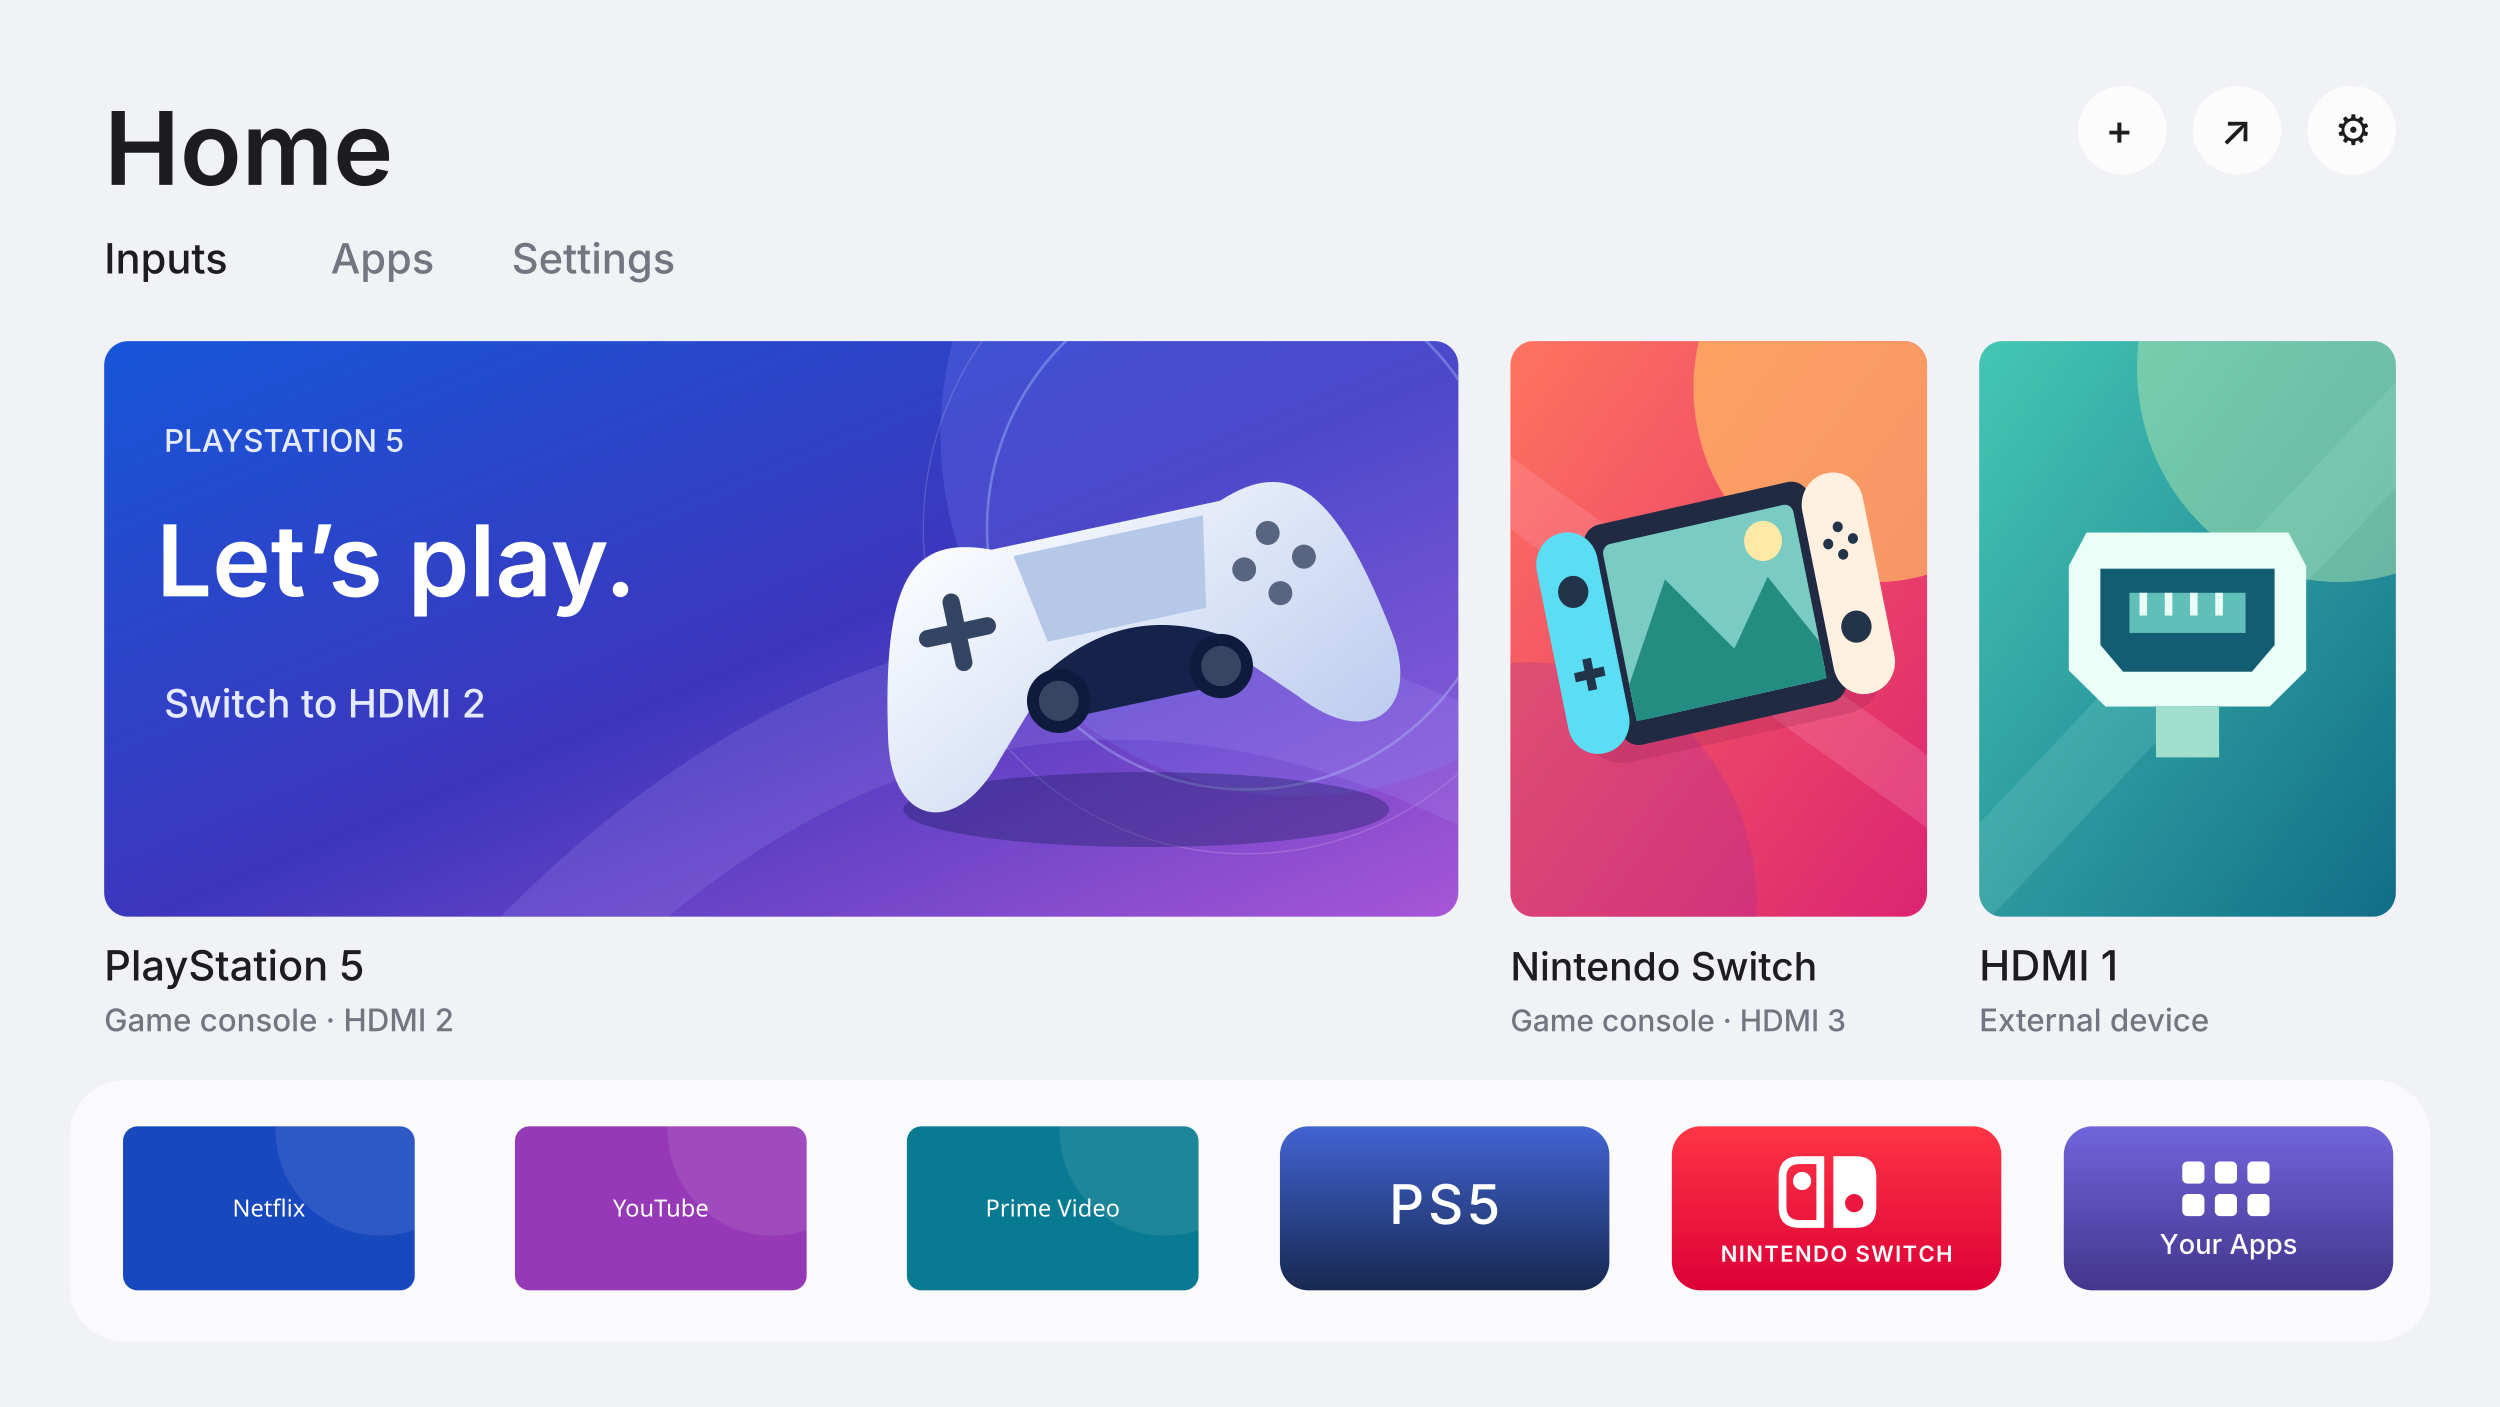
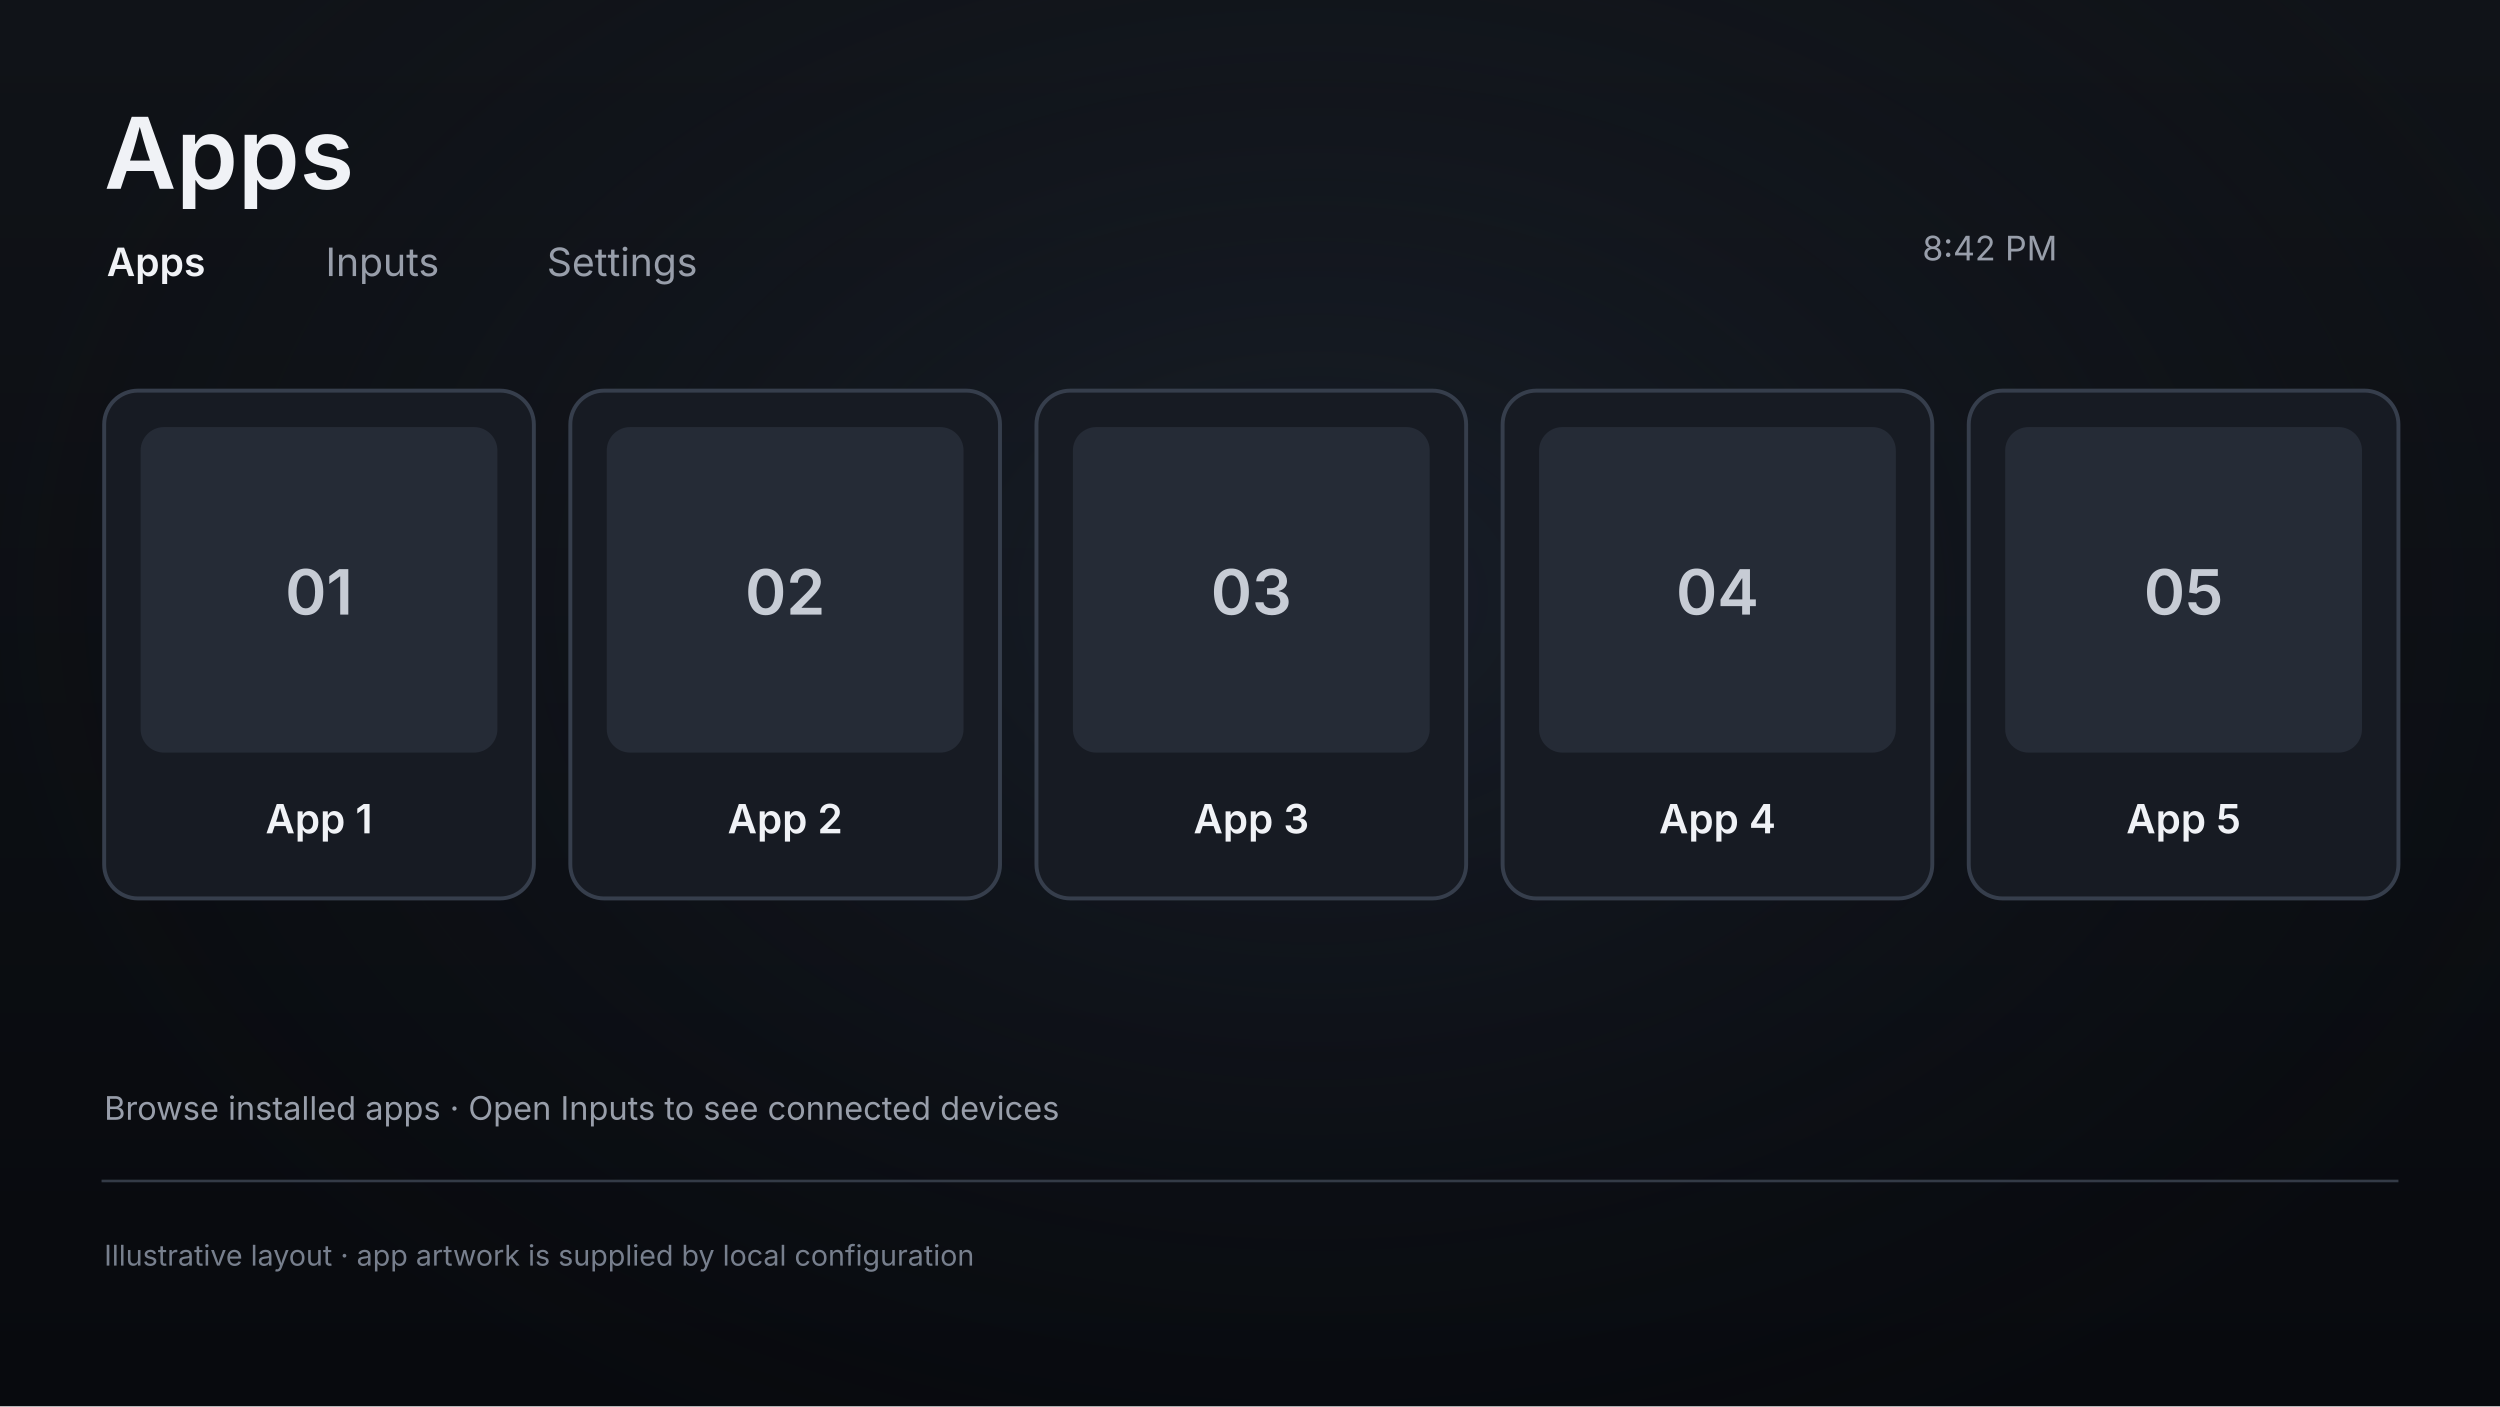
- <svg xmlns="http://www.w3.org/2000/svg" width="1920" height="1080" viewBox="0 0 1920 1080" role="img" aria-label="Quiet Home layout illustration with HDMI cards and a dock">
-   <rect width="1920" height="1080" fill="#f1f2f6" />
-   <text x="80" y="142" font-family="Inter,Arial,sans-serif" font-size="78" font-weight="600" fill="#1d1d20">Home</text>
-   <text x="80" y="210" font-family="Inter,Arial,sans-serif" font-size="32" font-weight="500" fill="#1d1d20">Inputs</text>
-   <text x="254" y="210" font-family="Inter,Arial,sans-serif" font-size="32" font-weight="500" fill="#737580">Apps</text>
-   <text x="393" y="210" font-family="Inter,Arial,sans-serif" font-size="32" font-weight="500" fill="#737580">Settings</text>
-   <circle cx="1630" cy="100" r="34" fill="#fff" opacity=".8" />
-   <text x="1617" y="111" font-family="Inter,Arial,sans-serif" font-size="32" font-weight="500" fill="#1d1d20">+</text>
-   <circle cx="1718" cy="100" r="34" fill="#fff" opacity=".8" />
-   <text x="1705" y="111" font-family="Inter,Arial,sans-serif" font-size="32" font-weight="500" fill="#1d1d20">↗</text>
-   <circle cx="1806" cy="100" r="34" fill="#fff" opacity=".8" />
-   <text x="1793" y="111" font-family="Inter,Arial,sans-serif" font-size="32" font-weight="500" fill="#1d1d20">⚙</text>
-   <svg x="80" y="262" width="1040" height="442" viewBox="0 0 1020 430" preserveAspectRatio="none">
-     <defs>
-       <linearGradient id="hero-bg" x1="0" y1="0" x2="1" y2="1">
-         <stop stop-color="#1656d9" />
-         <stop offset=".52" stop-color="#3d36bc" />
-         <stop offset="1" stop-color="#a856d6" />
-       </linearGradient>
-       <linearGradient id="hero-pad" y2="1">
-         <stop stop-color="#fff" />
-         <stop offset="1" stop-color="#bcccef" />
-       </linearGradient>
-       <clipPath id="hero-c">
-         <rect width="1020" height="430" rx="18" />
-       </clipPath>
-     </defs>
-     <g clip-path="url(#hero-c)">
-       <rect width="1020" height="430" fill="url(#hero-bg)" />
-       <circle cx="900" cy="70" r="270" fill="#7d80f8" opacity=".24" />
-       <circle cx="860" cy="140" r="195" fill="none" stroke="#b8d4ff" stroke-width="2" opacity=".35" />
-       <circle cx="860" cy="140" r="243" fill="none" stroke="#fff" opacity=".16" />
-       <path d="M300 490Q650 110 1080 345" fill="none" stroke="#ac9afb" stroke-width="85" opacity=".18" />
-       <ellipse cx="785" cy="350" rx="183" ry="28" fill="#10195a" opacity=".35" />
-       <g transform="translate(550 25) rotate(-12 220 190)">
-         <path d="M133 111C76 88 48 114 27 235C17 299 64 316 107 265L145 225H296L336 266C380 318 425 295 415 234C396 120 367 89 309 111Z" fill="url(#hero-pad)" />
-         <path d="M148 119H294L282 187H160Z" fill="#b5c8e8" />
-         <path d="M153 210Q222 170 290 210L298 246H145Z" fill="#152249" />
-         <circle cx="159" cy="232" r="24" fill="#0f1b3d" />
-         <circle cx="284" cy="232" r="24" fill="#0f1b3d" />
-         <circle cx="159" cy="232" r="15" fill="#384562" />
-         <circle cx="284" cy="232" r="15" fill="#384562" />
-         <path d="M95 143V189M72 166H118" stroke="#344563" stroke-width="13" stroke-linecap="round" />
-         <g fill="#586580">
-           <circle cx="339" cy="142" r="9" />
-           <circle cx="362" cy="165" r="9" />
-           <circle cx="339" cy="188" r="9" />
-           <circle cx="316" cy="165" r="9" />
-         </g>
-       </g>
+ <svg xmlns="http://www.w3.org/2000/svg" width="1920" height="1080" viewBox="0 0 1920 1080" role="img" aria-label="Quiet Home dark apps-first launcher illustration">
+   <defs>
+     <linearGradient id="bg" x2="0" y2="1">
+       <stop stop-color="#101318" />
+       <stop offset="1" stop-color="#080a0e" />
+     </linearGradient>
+     <radialGradient id="glow">
+       <stop stop-color="#273244" stop-opacity=".42" />
+       <stop offset="1" stop-color="#121720" stop-opacity="0" />
+     </radialGradient>
+   </defs>
+   <rect width="1920" height="1080" fill="url(#bg)" />
+   <ellipse cx="1010" cy="460" rx="1050" ry="730" fill="url(#glow)" />
+   <text x="80" y="145" font-family="Inter,Arial,sans-serif" font-size="76" font-weight="600" fill="#f0f2f6">Apps</text>
+   <text x="82" y="212" font-family="Inter,Arial,sans-serif" font-size="30" font-weight="600" fill="#f0f2f6">Apps</text>
+   <text x="250" y="212" font-family="Inter,Arial,sans-serif" font-size="30" fill="#989eaa">Inputs</text>
+   <text x="420" y="212" font-family="Inter,Arial,sans-serif" font-size="30" fill="#989eaa">Settings</text>
+   <text x="1580" y="200" font-family="Inter,Arial,sans-serif" font-size="26" text-anchor="end" fill="#989eaa">8:42 PM</text>
+   <g font-family="Inter,Arial,sans-serif" text-anchor="middle">
+     <g transform="translate(80 300)">
+       <rect width="330" height="390" rx="26" fill="#171b23" stroke="#363e4c" stroke-width="3" />
+       <rect x="28" y="28" width="274" height="250" rx="18" fill="#252b36" />
+       <text x="165" y="172" font-size="48" font-weight="600" fill="#c7ccd5">01</text>
+       <text x="165" y="340" font-size="31" font-weight="600" fill="#f0f2f6">App 1</text>
    </g>
-   </svg>
-   <text x="126" y="347" font-family="Inter,Arial,sans-serif" font-size="24" font-weight="500" fill="#e5eaff">PLAYSTATION 5</text>
-   <text x="120" y="458" font-family="Inter,Arial,sans-serif" font-size="76" font-weight="600" fill="#fff">Let’s play.</text>
-   <text x="126" y="551" font-family="Inter,Arial,sans-serif" font-size="30" font-weight="500" fill="#e5eaff">Switch to HDMI 2</text>
-   <svg x="1160" y="262" width="320" height="442" viewBox="0 0 330 430" preserveAspectRatio="none">
-     <defs>
-       <linearGradient id="switch-b" x2="1" y2="1">
-         <stop stop-color="#ff735e" />
-         <stop offset="1" stop-color="#dc2471" />
-       </linearGradient>
-       <clipPath id="switch-c">
-         <rect width="330" height="430" rx="18" />
-       </clipPath>
-     </defs>
-     <g clip-path="url(#switch-c)">
-       <rect width="330" height="430" fill="url(#switch-b)" />
-       <circle cx="290" cy="35" r="145" fill="#ffbc64" opacity=".7" />
-       <circle cx="15" cy="420" r="180" fill="#ab2d96" opacity=".3" />
-       <path d="M-20 100L350 350" stroke="#ffbad0" stroke-width="45" opacity=".18" />
-       <g transform="rotate(-12 165 215)">
-         <rect x="43" y="130" width="244" height="168" rx="33" fill="#9a204e" opacity=".25" />
-         <rect x="73" y="119" width="183" height="168" rx="15" fill="#202b43" />
-         <rect x="87" y="135" width="154" height="134" rx="7" fill="#7acbc3" />
-         <path d="M87 241L131 170L174 232L211 185L241 241V269H87Z" fill="#248d82" />
-         <circle cx="213" cy="158" r="15" fill="#ffe9a6" />
-         <rect x="33" y="119" width="49" height="168" rx="24" fill="#5bddf3" />
-         <rect x="248" y="119" width="49" height="168" rx="24" fill="#fff0df" />
-         <g fill="#223449">
-           <circle cx="58" cy="164" r="12" />
-           <circle cx="272" cy="236" r="12" />
-           <circle cx="273" cy="160" r="4" />
-           <circle cx="263" cy="171" r="4" />
-           <circle cx="283" cy="171" r="4" />
-           <circle cx="273" cy="181" r="4" />
-         </g>
-         <path d="M58 215v24m-12-12h24" stroke="#223449" stroke-width="7" />
-       </g>
+     <g transform="translate(438 300)">
+       <rect width="330" height="390" rx="26" fill="#171b23" stroke="#363e4c" stroke-width="3" />
+       <rect x="28" y="28" width="274" height="250" rx="18" fill="#252b36" />
+       <text x="165" y="172" font-size="48" font-weight="600" fill="#c7ccd5">02</text>
+       <text x="165" y="340" font-size="31" font-weight="600" fill="#f0f2f6">App 2</text>
    </g>
-   </svg>
-   <svg x="1520" y="262" width="320" height="442" viewBox="0 0 330 430" preserveAspectRatio="none">
-     <defs>
-       <linearGradient id="hdmi-b" x2="1" y2="1">
-         <stop stop-color="#45c7b4" />
-         <stop offset="1" stop-color="#126d88" />
-       </linearGradient>
-       <clipPath id="hdmi-c">
-         <rect width="330" height="430" rx="18" />
-       </clipPath>
-     </defs>
-     <g clip-path="url(#hdmi-c)">
-       <rect width="330" height="430" fill="url(#hdmi-b)" />
-       <circle cx="285" cy="20" r="160" fill="#b0e5b0" opacity=".5" />
-       <path d="M-70 470L365 35" stroke="#c3fff2" stroke-width="56" opacity=".12" />
-       <g transform="translate(75 143)">
-         <path d="M10 0H170L184 25V103L155 130H25L-4 103V25Z" fill="#e9fff7" />
-         <path d="M21 27H159V84L141 104H39L21 84Z" fill="#135d72" />
-         <path d="M44 45H136V75H44Z" fill="#61bfb9" />
-         <path d="M55 45V62M75 45V62M95 45V62M115 45V62" stroke="#e9fff7" stroke-width="6" />
-         <path d="M65 130V168H115V130" fill="#a1dfcd" />
-       </g>
+     <g transform="translate(796 300)">
+       <rect width="330" height="390" rx="26" fill="#171b23" stroke="#363e4c" stroke-width="3" />
+       <rect x="28" y="28" width="274" height="250" rx="18" fill="#252b36" />
+       <text x="165" y="172" font-size="48" font-weight="600" fill="#c7ccd5">03</text>
+       <text x="165" y="340" font-size="31" font-weight="600" fill="#f0f2f6">App 3</text>
    </g>
-   </svg>
-   <text x="80" y="753" font-family="Inter,Arial,sans-serif" font-size="32" font-weight="500" fill="#1d1d20">PlayStation 5</text>
-   <text x="80" y="792" font-family="Inter,Arial,sans-serif" font-size="24" font-weight="500" fill="#737580">Game console · HDMI 2</text>
-   <text x="1160" y="753" font-family="Inter,Arial,sans-serif" font-size="30" font-weight="500" fill="#1d1d20">Nintendo Switch</text>
-   <text x="1160" y="792" font-family="Inter,Arial,sans-serif" font-size="23" font-weight="500" fill="#737580">Game console · HDMI 3</text>
-   <text x="1520" y="753" font-family="Inter,Arial,sans-serif" font-size="32" font-weight="500" fill="#1d1d20">HDMI 1</text>
-   <text x="1520" y="792" font-family="Inter,Arial,sans-serif" font-size="24" font-weight="500" fill="#737580">External device</text>
-   <rect x="54" y="830" width="1812" height="200" rx="42" fill="#fff" opacity=".65" stroke="#fff" />
-   <svg x="80" y="865" width="253" height="126" viewBox="0 0 640 360">
-     <rect width="640" height="360" rx="32" fill="#1748BE" />
-     <circle cx="565" cy="10" r="230" fill="#fff" opacity=".09" />
-     <text x="320" y="198" text-anchor="middle" font-family="sans-serif" font-size="52" fill="#fff">Netflix</text>
-   </svg>
-   <svg x="381" y="865" width="253" height="126" viewBox="0 0 640 360">
-     <rect width="640" height="360" rx="32" fill="#9639B7" />
-     <circle cx="565" cy="10" r="230" fill="#fff" opacity=".09" />
-     <text x="320" y="198" text-anchor="middle" font-family="sans-serif" font-size="52" fill="#fff">YouTube</text>
-   </svg>
-   <svg x="682" y="865" width="253" height="126" viewBox="0 0 640 360">
-     <rect width="640" height="360" rx="32" fill="#087A91" />
-     <circle cx="565" cy="10" r="230" fill="#fff" opacity=".09" />
-     <text x="320" y="198" text-anchor="middle" font-family="sans-serif" font-size="52" fill="#fff">Prime Video</text>
-   </svg>
-   <svg x="983" y="865" width="253" height="126" viewBox="0 0 253 126">
-     <defs>
-       <linearGradient id="dock3-b" x2="0" y2="1">
-         <stop stop-color="#4264d2" />
-         <stop offset="1" stop-color="#172850" />
-       </linearGradient>
-     </defs>
-     <rect width="253" height="126" rx="22" fill="url(#dock3-b)" />
-     <g fill="#fff">
-       <path d="M165 0V1490H699Q871 1490 986.0 1426.0Q1101 1362 1158.0 1253.0Q1215 1144 1215 1006Q1215 868 1157.5 758.5Q1100 649 985.0 585.5Q870 522 697 522H332V715H675Q785 715 853.0 753.0Q921 791 952.5 857.0Q984 923 984 1006Q984 1090 952.5 1155.5Q921 1221 852.5 1258.0Q784 1295 673 1295H393V0Z" transform="translate(83.797 75.000) scale(0.020508 -0.020508)" />
-       <path d="M665 -25Q498 -25 375.0 28.0Q252 81 182.5 179.5Q113 278 106 414H335Q342 333 387.5 280.0Q433 227 506.0 201.0Q579 175 664 175Q759 175 832.5 204.5Q906 234 949.0 288.5Q992 343 992 415Q992 480 954.5 521.5Q917 563 853.5 590.5Q790 618 709 639L535 687Q352 736 249.5 832.0Q147 928 147 1081Q147 1210 216.5 1306.5Q286 1403 405.5 1456.5Q525 1510 675 1510Q828 1510 944.5 1456.5Q1061 1403 1127.5 1310.0Q1194 1217 1197 1098H975Q964 1200 880.5 1256.0Q797 1312 670 1312Q580 1312 513.5 1284.0Q447 1256 410.5 1206.5Q374 1157 374 1094Q374 1023 417.5 979.5Q461 936 523.5 910.5Q586 885 643 870L788 832Q859 814 934.5 783.5Q1010 753 1074.0 704.5Q1138 656 1177.5 584.5Q1217 513 1217 412Q1217 286 1152.0 187.0Q1087 88 963.5 31.5Q840 -25 665 -25Z" transform="translate(113.744 75.000) scale(0.020508 -0.020508)" />
-       <path d="M607 -20Q468 -20 359.0 33.0Q250 86 185.5 179.0Q121 272 116 390H338Q343 327 380.0 277.5Q417 228 476.5 200.0Q536 172 607 172Q692 172 758.0 211.0Q824 250 861.5 319.5Q899 389 899 478Q899 568 860.0 639.5Q821 711 753.0 751.0Q685 791 597 791Q529 791 461.0 767.5Q393 744 352 707L142 737L225 1490H1048V1295H416L369 879H377Q421 922 494.0 950.0Q567 978 650 978Q752 978 838.0 941.5Q924 905 987.5 838.0Q1051 771 1086.5 680.5Q1122 590 1122 482Q1122 337 1056.0 223.5Q990 110 873.5 45.0Q757 -20 607 -20Z" transform="translate(143.876 75.000) scale(0.020508 -0.020508)" />
+     <g transform="translate(1154 300)">
+       <rect width="330" height="390" rx="26" fill="#171b23" stroke="#363e4c" stroke-width="3" />
+       <rect x="28" y="28" width="274" height="250" rx="18" fill="#252b36" />
+       <text x="165" y="172" font-size="48" font-weight="600" fill="#c7ccd5">04</text>
+       <text x="165" y="340" font-size="31" font-weight="600" fill="#f0f2f6">App 4</text>
    </g>
-   </svg>
-   <svg x="1284" y="865" width="253" height="126" viewBox="0 0 253 126">
-     <defs>
-       <linearGradient id="dock4-b" x2="0" y2="1">
-         <stop stop-color="#ff3545" />
-         <stop offset="1" stop-color="#dd0037" />
-       </linearGradient>
-     </defs>
-     <rect width="253" height="126" rx="22" fill="url(#dock4-b)" />
-     <g fill="#fff">
-       <path d="M98 23H117V78H98Q82 78 82 62V39Q82 23 98 23ZM98 29Q88 29 88 39V62Q88 72 98 72H111V29Z" fill-rule="evenodd" />
-       <path d="M124 23H141Q157 23 157 39V62Q157 78 141 78H124Z" />
-       <circle cx="100" cy="42" r="7" />
-       <circle cx="140" cy="59" r="7" fill="#ec1740" />
+     <g transform="translate(1512 300)">
+       <rect width="330" height="390" rx="26" fill="#171b23" stroke="#363e4c" stroke-width="3" />
+       <rect x="28" y="28" width="274" height="250" rx="18" fill="#252b36" />
+       <text x="165" y="172" font-size="48" font-weight="600" fill="#c7ccd5">05</text>
+       <text x="165" y="340" font-size="31" font-weight="600" fill="#f0f2f6">App 5</text>
    </g>
-     <g fill="#fff">
-       <path d="M150 0V1490H452L967 669Q999 618 1035.0 553.5Q1071 489 1110.0 409.5Q1149 330 1187 233H1157Q1150 317 1144.5 405.5Q1139 494 1136.5 573.5Q1134 653 1134 708V1490H1405V0H1102L637 739Q593 810 554.0 879.0Q515 948 470.0 1035.0Q425 1122 361 1245H399Q405 1136 410.0 1038.5Q415 941 418.5 864.0Q422 787 422 740V0Z" transform="translate(37.451 104.000) scale(0.008301 -0.008301)" />
-       <path d="M417 1490V0H150V1490Z" transform="translate(51.359 104.000) scale(0.008301 -0.008301)" />
-       <path d="M150 0V1490H452L967 669Q999 618 1035.0 553.5Q1071 489 1110.0 409.5Q1149 330 1187 233H1157Q1150 317 1144.5 405.5Q1139 494 1136.5 573.5Q1134 653 1134 708V1490H1405V0H1102L637 739Q593 810 554.0 879.0Q515 948 470.0 1035.0Q425 1122 361 1245H399Q405 1136 410.0 1038.5Q415 941 418.5 864.0Q422 787 422 740V0Z" transform="translate(57.065 104.000) scale(0.008301 -0.008301)" />
-       <path d="M83 1265V1490H1269V1265H810V0H543V1265Z" transform="translate(70.973 104.000) scale(0.008301 -0.008301)" />
-       <path d="M150 0V1490H1118V1265H417V863H1066V641H417V225H1122V0Z" transform="translate(83.196 104.000) scale(0.008301 -0.008301)" />
-       <path d="M150 0V1490H452L967 669Q999 618 1035.0 553.5Q1071 489 1110.0 409.5Q1149 330 1187 233H1157Q1150 317 1144.5 405.5Q1139 494 1136.5 573.5Q1134 653 1134 708V1490H1405V0H1102L637 739Q593 810 554.0 879.0Q515 948 470.0 1035.0Q425 1122 361 1245H399Q405 1136 410.0 1038.5Q415 941 418.5 864.0Q422 787 422 740V0Z" transform="translate(94.489 104.000) scale(0.008301 -0.008301)" />
-       <path d="M654 0H277V231H641Q797 231 901.5 288.5Q1006 346 1059.0 460.5Q1112 575 1112 747Q1112 917 1059.0 1031.0Q1006 1145 903.5 1202.0Q801 1259 648 1259H269V1490H664Q886 1490 1045.0 1401.0Q1204 1312 1289.5 1145.0Q1375 978 1375 747Q1375 514 1289.5 346.5Q1204 179 1042.5 89.5Q881 0 654 0ZM417 1490V0H150V1490Z" transform="translate(108.396 104.000) scale(0.008301 -0.008301)" />
-       <path d="M788 -20Q592 -20 437.0 71.0Q282 162 192.5 333.0Q103 504 103 744Q103 985 192.5 1156.5Q282 1328 437.0 1419.0Q592 1510 788 1510Q983 1510 1137.5 1419.0Q1292 1328 1381.5 1156.5Q1471 985 1471 744Q1471 504 1381.5 332.5Q1292 161 1137.5 70.5Q983 -20 788 -20ZM788 219Q909 219 1002.5 279.5Q1096 340 1149.0 457.5Q1202 575 1202 744Q1202 915 1149.0 1032.5Q1096 1150 1002.5 1210.5Q909 1271 788 1271Q666 1271 572.0 1210.0Q478 1149 424.5 1031.5Q371 914 371 744Q371 575 424.5 458.0Q478 341 572.0 280.0Q666 219 788 219Z" transform="translate(121.673 104.000) scale(0.008301 -0.008301)" />
-       <path d="" transform="translate(135.739 104.000) scale(0.008301 -0.008301)" />
-       <path d="M673 -23Q500 -23 372.5 31.0Q245 85 173.0 188.0Q101 291 95 438H358Q365 360 407.0 308.0Q449 256 518.0 230.5Q587 205 671 205Q759 205 826.5 232.0Q894 259 932.0 307.5Q970 356 970 420Q970 478 936.5 516.0Q903 554 842.5 580.5Q782 607 701 627L532 671Q345 719 240.5 816.0Q136 913 136 1071Q136 1203 207.0 1302.0Q278 1401 401.0 1455.5Q524 1510 680 1510Q839 1510 959.0 1455.0Q1079 1400 1146.5 1303.0Q1214 1206 1217 1082H958Q948 1178 872.5 1230.5Q797 1283 676 1283Q592 1283 531.5 1257.5Q471 1232 438.5 1188.0Q406 1144 406 1087Q406 1025 444.5 985.0Q483 945 541.5 921.0Q600 897 660 882L799 846Q882 826 960.0 793.0Q1038 760 1100.5 709.5Q1163 659 1200.0 587.0Q1237 515 1237 418Q1237 287 1170.0 187.5Q1103 88 977.0 32.5Q851 -23 673 -23Z" transform="translate(141.022 104.000) scale(0.008301 -0.008301)" />
-       <path d="M452 0 50 1490H337L531 697Q551 611 568.5 516.0Q586 421 602.5 325.0Q619 229 634 137H591Q608 229 625.0 325.0Q642 421 661.0 516.0Q680 611 701 697L903 1490H1186L1387 697Q1409 611 1427.5 516.0Q1446 421 1463.5 325.0Q1481 229 1499 137H1453Q1469 229 1485.5 325.0Q1502 421 1520.0 516.0Q1538 611 1558 697L1751 1490H2039L1636 0H1330L1113 823Q1083 938 1060.5 1073.0Q1038 1208 1012 1359H1076Q1048 1213 1028.0 1080.5Q1008 948 975 823L758 0Z" transform="translate(153.078 104.000) scale(0.008301 -0.008301)" />
-       <path d="M417 1490V0H150V1490Z" transform="translate(171.419 104.000) scale(0.008301 -0.008301)" />
-       <path d="M83 1265V1490H1269V1265H810V0H543V1265Z" transform="translate(177.125 104.000) scale(0.008301 -0.008301)" />
-       <path d="M785 -20Q589 -20 435.0 71.0Q281 162 192.0 333.0Q103 504 103 744Q103 985 192.5 1156.5Q282 1328 436.5 1419.0Q591 1510 785 1510Q907 1510 1013.5 1475.5Q1120 1441 1203.5 1374.5Q1287 1308 1341.0 1212.0Q1395 1116 1413 994H1144Q1131 1061 1099.5 1112.0Q1068 1163 1021.0 1198.5Q974 1234 915.0 1252.5Q856 1271 789 1271Q667 1271 572.5 1209.5Q478 1148 424.5 1030.5Q371 913 371 744Q371 573 425.0 456.0Q479 339 573.5 279.0Q668 219 788 219Q855 219 914.0 237.5Q973 256 1020.5 291.5Q1068 327 1100.0 378.5Q1132 430 1144 496H1414Q1399 389 1348.5 295.5Q1298 202 1216.0 131.0Q1134 60 1025.5 20.0Q917 -20 785 -20Z" transform="translate(189.348 104.000) scale(0.008301 -0.008301)" />
-       <path d="M150 0V1490H417V874H1110V1490H1377V0H1110V649H417V0Z" transform="translate(202.874 104.000) scale(0.008301 -0.008301)" />
-     </g>
-   </svg>
-   <svg x="1585" y="865" width="253" height="126" viewBox="0 0 253 126">
-     <defs>
-       <linearGradient id="dock5-b" x2="0" y2="1">
-         <stop stop-color="#7264dc" />
-         <stop offset="1" stop-color="#43368c" />
-       </linearGradient>
-     </defs>
-     <rect width="253" height="126" rx="22" fill="url(#dock5-b)" />
-     <rect x="91" y="27" width="17" height="17" rx="4" fill="#fff" />
-     <rect x="116" y="27" width="17" height="17" rx="4" fill="#fff" />
-     <rect x="141" y="27" width="17" height="17" rx="4" fill="#fff" />
-     <rect x="91" y="52" width="17" height="17" rx="4" fill="#fff" />
-     <rect x="116" y="52" width="17" height="17" rx="4" fill="#fff" />
-     <rect x="141" y="52" width="17" height="17" rx="4" fill="#fff" />
-     <g fill="#fff">
-       <path d="M600 0V593L51 1490H317L597 1015Q644 937 679.5 865.0Q715 793 753 687H680Q718 795 753.5 867.5Q789 940 833 1015L1110 1490H1375L828 593V0Z" transform="translate(73.5898 98) scale(0.010254 -0.010254)" />
-       <path d="M618 -23Q461 -23 343.5 49.0Q226 121 161.0 251.0Q96 381 96 553Q96 727 161.0 857.5Q226 988 343.5 1060.0Q461 1132 618 1132Q776 1132 893.5 1060.0Q1011 988 1076.0 857.5Q1141 727 1141 553Q1141 381 1076.0 251.0Q1011 121 893.5 49.0Q776 -23 618 -23ZM618 163Q720 163 786.5 216.5Q853 270 885.5 358.5Q918 447 918 553Q918 660 885.5 749.5Q853 839 786.5 892.5Q720 946 618 946Q517 946 451.0 892.5Q385 839 352.5 750.0Q320 661 320 553Q320 447 352.5 358.5Q385 270 451.0 216.5Q517 163 618 163Z" transform="translate(88.2119 98) scale(0.010254 -0.010254)" />
-       <path d="M529 -14Q415 -14 329.0 34.0Q243 82 195.5 176.0Q148 270 148 408V1118H368V435Q368 314 431.5 246.0Q495 178 604 178Q679 178 737.5 210.5Q796 243 830.0 305.5Q864 368 864 456V1118H1084V0H874L873 274H894Q845 122 751.0 54.0Q657 -14 529 -14Z" transform="translate(100.896 98) scale(0.010254 -0.010254)" />
-       <path d="M148 0V1118H361V938H373Q404 1030 481.0 1082.0Q558 1134 656 1134Q677 1134 704.0 1132.5Q731 1131 749 1128V918Q737 922 703.0 926.0Q669 930 634 930Q558 930 497.0 898.0Q436 866 402.0 809.5Q368 753 368 679V0Z" transform="translate(113.5288 98) scale(0.010254 -0.010254)" />
-       <path d="" transform="translate(121.6499 98) scale(0.010254 -0.010254)" />
-       <path d="M51 0 581 1490H861L1401 0H1154L864 829Q830 930 789.5 1067.0Q749 1204 696 1396H742Q691 1202 650.5 1063.5Q610 925 579 829L298 0ZM338 393V583H1113V393Z" transform="translate(127.2485 98) scale(0.010254 -0.010254)" />
-       <path d="M148 -418V1118H362V936H380Q400 971 435.5 1017.0Q471 1063 534.5 1097.5Q598 1132 703 1132Q837 1132 942.5 1064.0Q1048 996 1109.0 867.0Q1170 738 1170 556Q1170 376 1110.0 246.5Q1050 117 944.5 47.5Q839 -22 703 -22Q602 -22 537.5 12.5Q473 47 436.5 93.0Q400 139 380 175H368V-418ZM654 165Q750 165 815.0 217.0Q880 269 912.5 358.0Q945 447 945 558Q945 668 912.5 755.5Q880 843 815.5 894.0Q751 945 654 945Q560 945 495.0 896.5Q430 848 397.0 761.5Q364 675 364 558Q364 442 397.5 353.5Q431 265 496.0 215.0Q561 165 654 165Z" transform="translate(142.1372 98) scale(0.010254 -0.010254)" />
-       <path d="M148 -418V1118H362V936H380Q400 971 435.5 1017.0Q471 1063 534.5 1097.5Q598 1132 703 1132Q837 1132 942.5 1064.0Q1048 996 1109.0 867.0Q1170 738 1170 556Q1170 376 1110.0 246.5Q1050 117 944.5 47.5Q839 -22 703 -22Q602 -22 537.5 12.5Q473 47 436.5 93.0Q400 139 380 175H368V-418ZM654 165Q750 165 815.0 217.0Q880 269 912.5 358.0Q945 447 945 558Q945 668 912.5 755.5Q880 843 815.5 894.0Q751 945 654 945Q560 945 495.0 896.5Q430 848 397.0 761.5Q364 675 364 558Q364 442 397.5 353.5Q431 265 496.0 215.0Q561 165 654 165Z" transform="translate(155.1187 98) scale(0.010254 -0.010254)" />
-       <path d="M549 -23Q428 -23 333.5 12.0Q239 47 178.5 115.5Q118 184 98 283L305 326Q328 239 391.0 197.0Q454 155 551 155Q657 155 720.0 199.5Q783 244 783 306Q783 360 744.5 395.0Q706 430 626 447L438 490Q282 525 206.0 602.0Q130 679 130 799Q130 899 186.0 974.0Q242 1049 339.0 1090.5Q436 1132 563 1132Q684 1132 770.0 1097.0Q856 1062 909.5 999.0Q963 936 986 853L789 810Q768 869 716.0 913.5Q664 958 565 958Q474 958 413.0 917.0Q352 876 352 813Q352 757 392.5 722.5Q433 688 525 667L705 627Q860 592 935.0 517.0Q1010 442 1010 325Q1010 223 951.5 144.5Q893 66 789.5 21.5Q686 -23 549 -23Z" transform="translate(168.1001 98) scale(0.010254 -0.010254)" />
-     </g>
-   </svg>
+   </g>
+   <text x="80" y="860" font-family="Inter,Arial,sans-serif" font-size="25" fill="#989eaa">Browse installed apps · Open Inputs to see connected devices</text>
+   <rect x="78" y="906" width="1764" height="2" fill="#343b47" />
+   <text x="80" y="972" font-family="Inter,Arial,sans-serif" font-size="22" fill="#777f8d">Illustrative layout · app artwork is supplied by local configuration</text>
</svg>
